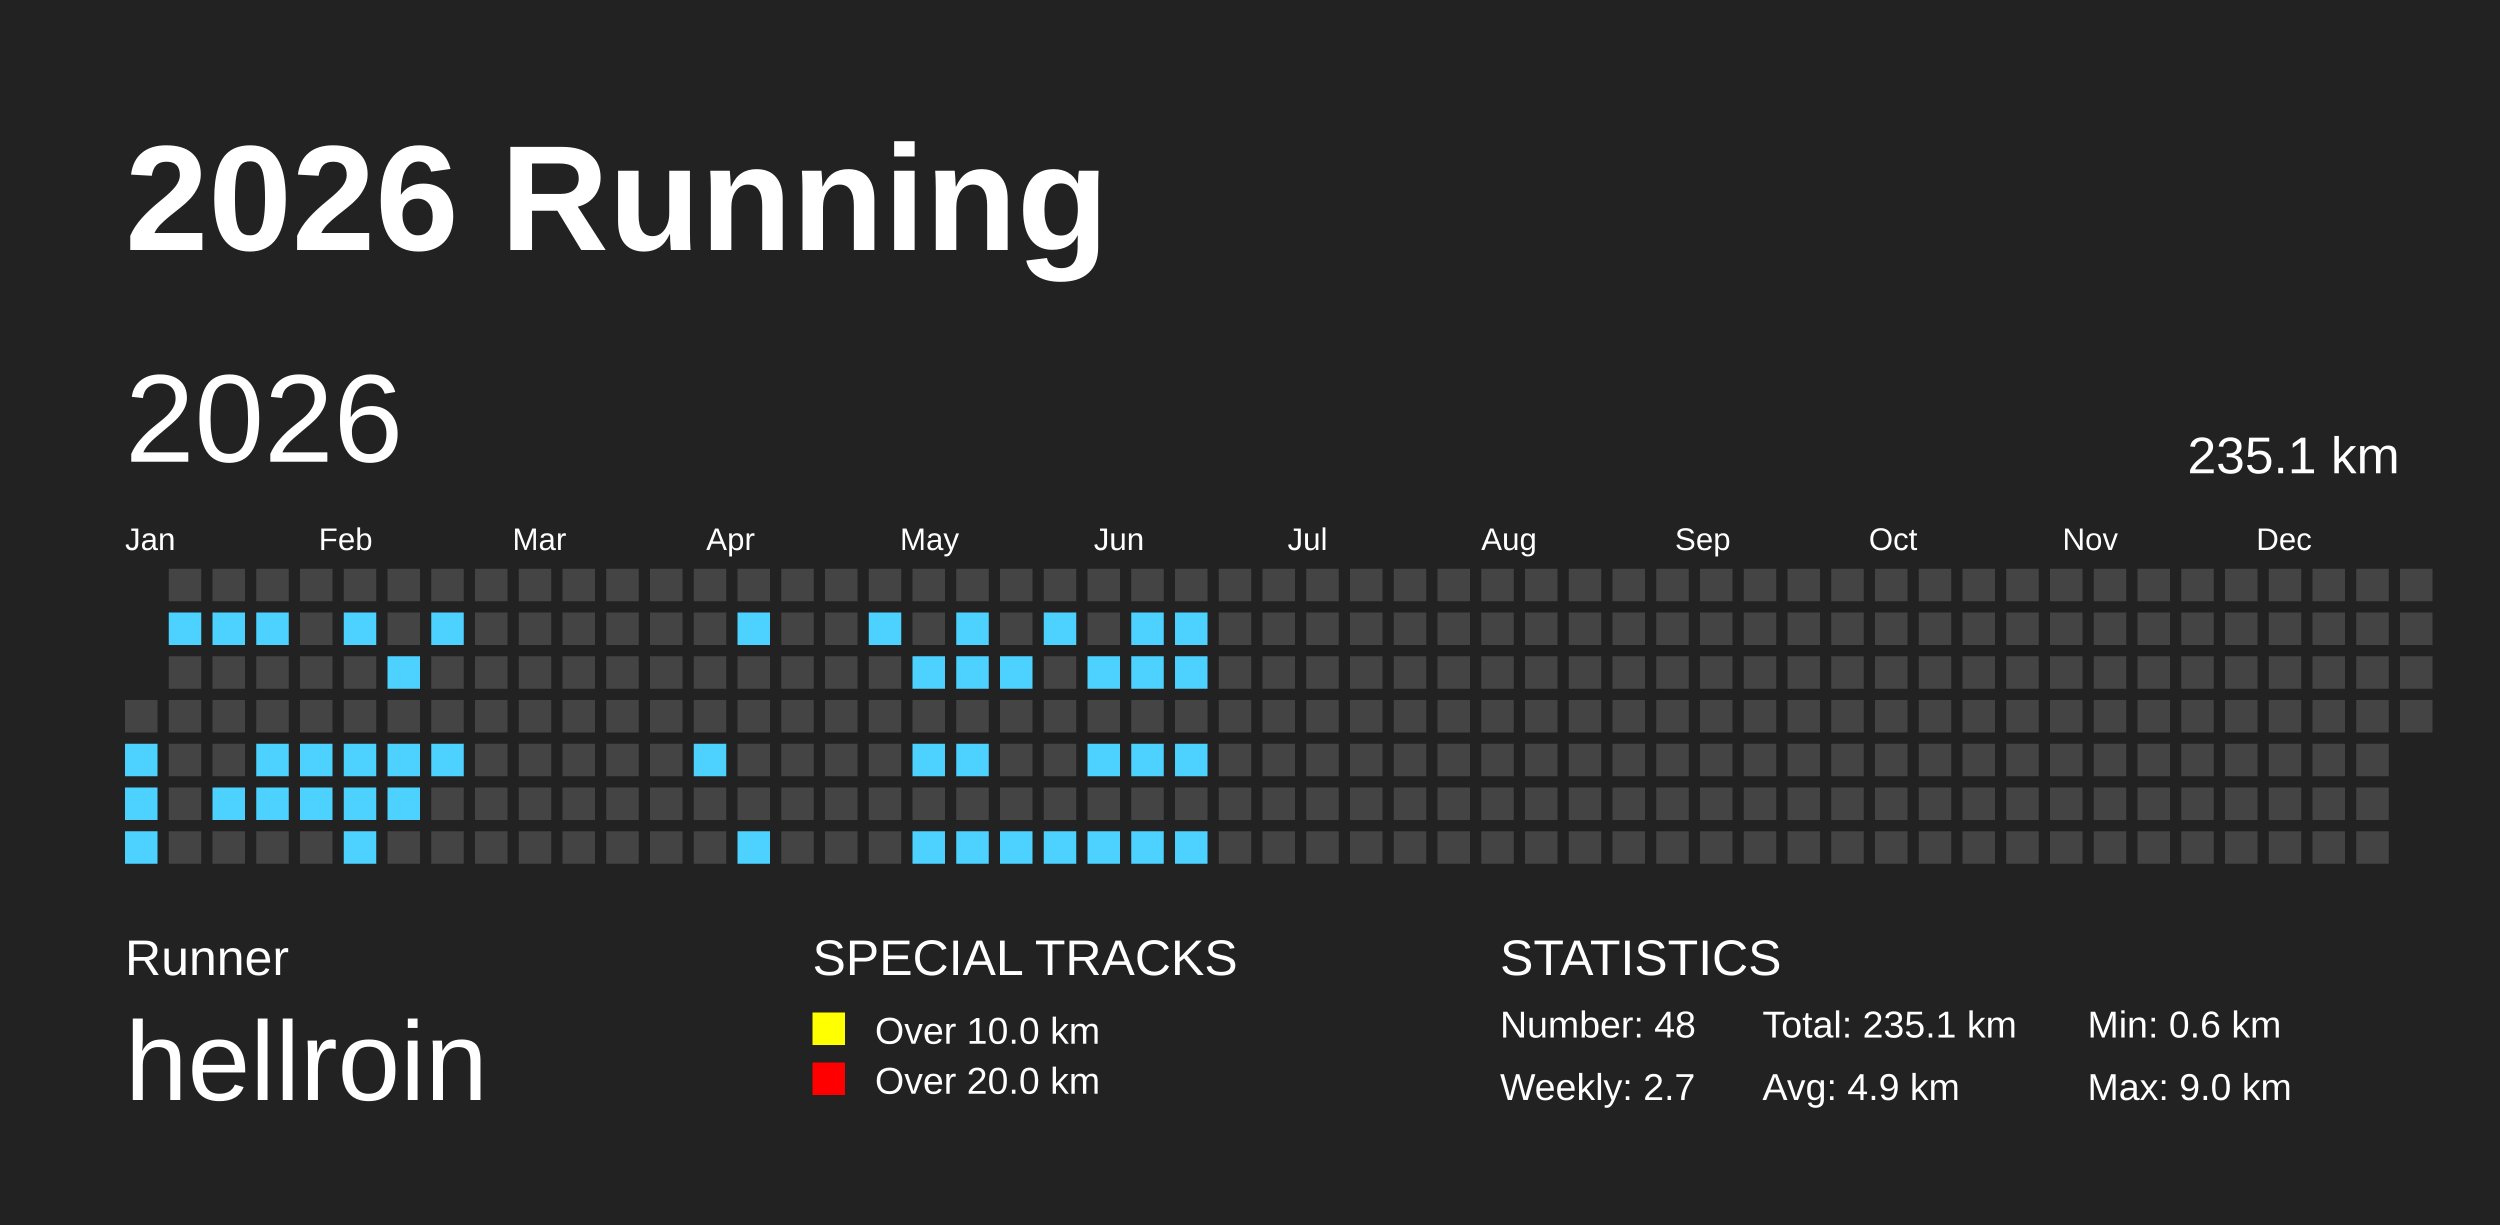
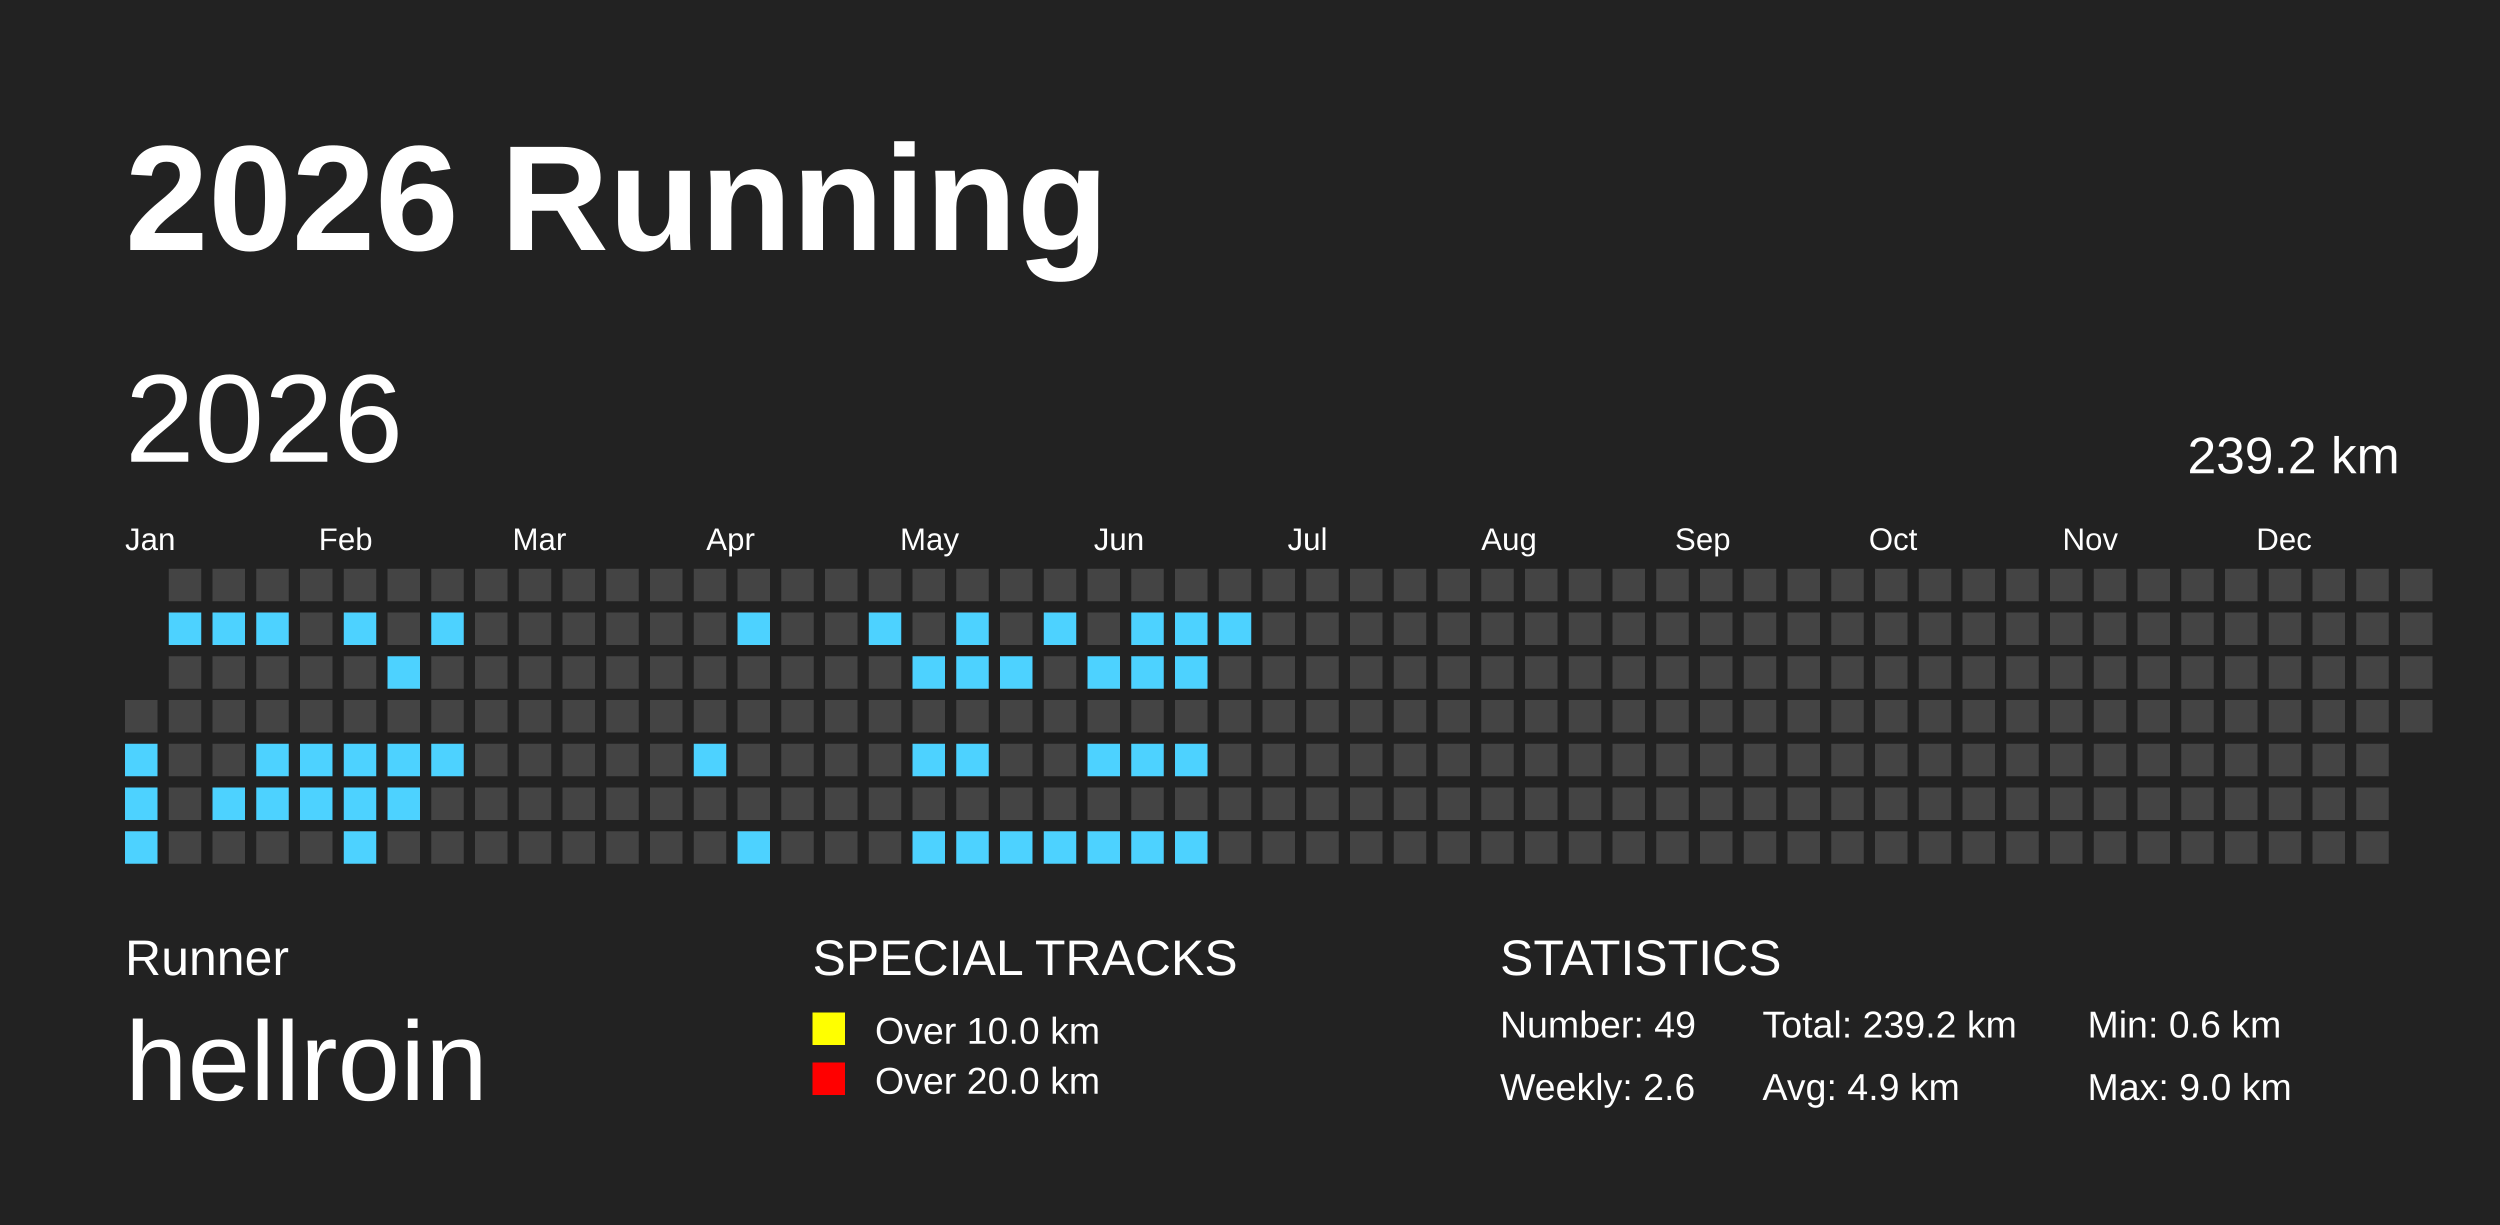
<svg xmlns="http://www.w3.org/2000/svg" baseProfile="full" height="98mm" version="1.1" viewBox="0,0,200,98" width="200mm">
  <defs />
  <rect fill="#222222" height="98" width="200" x="0" y="0" />
  <text fill="#FFFFFF" style="font-size:12px; font-family:Arial; font-weight:bold;" x="10" y="20">2026 Running</text>
  <text fill="#FFFFFF" style="font-size:4px; font-family:Arial" x="10" y="78">Runner</text>
  <text fill="#FFFFFF" style="font-size:9px; font-family:Arial" x="10" y="88">hellroin</text>
  <text fill="#FFFFFF" style="font-size:4px; font-family:Arial" x="65" y="78">SPECIAL TRACKS</text>
  <rect fill="yellow" height="2.6" width="2.6" x="65" y="81" />
  <text fill="#FFFFFF" style="font-size:3px; font-family:Arial" x="70" y="83.5">Over 10.0 km</text>
  <rect fill="red" height="2.6" width="2.6" x="65" y="85" />
  <text fill="#FFFFFF" style="font-size:3px; font-family:Arial" x="70" y="87.5">Over 20.0 km</text>
  <text fill="#FFFFFF" style="font-size:4px; font-family:Arial" x="120" y="78">STATISTICS</text>
-   <text fill="#FFFFFF" style="font-size:3px; font-family:Arial" x="120" y="83">Number: 48</text>
-   <text fill="#FFFFFF" style="font-size:3px; font-family:Arial" x="120" y="88">Weekly: 2.7</text>
-   <text fill="#FFFFFF" style="font-size:3px; font-family:Arial" x="141" y="83">Total: 235.1 km</text>
+   <text fill="#FFFFFF" style="font-size:3px; font-family:Arial" x="120" y="83">Number: 49</text>
+   <text fill="#FFFFFF" style="font-size:3px; font-family:Arial" x="120" y="88">Weekly: 2.6</text>
+   <text fill="#FFFFFF" style="font-size:3px; font-family:Arial" x="141" y="83">Total: 239.2 km</text>
  <text fill="#FFFFFF" style="font-size:3px; font-family:Arial" x="141" y="88">Avg: 4.9 km</text>
  <text fill="#FFFFFF" style="font-size:3px; font-family:Arial" x="167" y="83">Min: 0.6 km</text>
  <text fill="#FFFFFF" style="font-size:3px; font-family:Arial" x="167" y="88">Max: 9.0 km</text>
  <text dominant-baseline="hanging" fill="#FFFFFF" style="font-size:10.0px; font-family:Arial;" x="10" y="30">2026</text>
-   <text dominant-baseline="hanging" fill="#FFFFFF" style="font-size:4.125px; font-family:Arial;" x="175" y="35">235.1 km</text>
+   <text dominant-baseline="hanging" fill="#FFFFFF" style="font-size:4.125px; font-family:Arial;" x="175" y="35">239.2 km</text>
  <text fill="#FFFFFF" style="font-size:2.5px; font-family:Arial" x="10.0" y="44">Jan</text>
  <text fill="#FFFFFF" style="font-size:2.5px; font-family:Arial" x="25.5" y="44">Feb</text>
  <text fill="#FFFFFF" style="font-size:2.5px; font-family:Arial" x="41.0" y="44">Mar</text>
  <text fill="#FFFFFF" style="font-size:2.5px; font-family:Arial" x="56.5" y="44">Apr</text>
  <text fill="#FFFFFF" style="font-size:2.5px; font-family:Arial" x="72.0" y="44">May</text>
  <text fill="#FFFFFF" style="font-size:2.5px; font-family:Arial" x="87.5" y="44">Jun</text>
  <text fill="#FFFFFF" style="font-size:2.5px; font-family:Arial" x="103.0" y="44">Jul</text>
  <text fill="#FFFFFF" style="font-size:2.5px; font-family:Arial" x="118.5" y="44">Aug</text>
  <text fill="#FFFFFF" style="font-size:2.5px; font-family:Arial" x="134.0" y="44">Sep</text>
  <text fill="#FFFFFF" style="font-size:2.5px; font-family:Arial" x="149.5" y="44">Oct</text>
  <text fill="#FFFFFF" style="font-size:2.5px; font-family:Arial" x="165.0" y="44">Nov</text>
  <text fill="#FFFFFF" style="font-size:2.5px; font-family:Arial" x="180.5" y="44">Dec</text>
  <rect fill="#444444" height="2.6" width="2.6" x="10.0" y="56.0" />
  <rect fill="#4DD2FF" height="2.6" width="2.6" x="10.0" y="59.5" />
  <rect fill="#4DD2FF" height="2.6" width="2.6" x="10.0" y="63.0" />
  <rect fill="#4DD2FF" height="2.6" width="2.6" x="10.0" y="66.5" />
  <rect fill="#444444" height="2.6" width="2.6" x="13.5" y="45.5" />
  <rect fill="#4DD2FF" height="2.6" width="2.6" x="13.5" y="49.0" />
  <rect fill="#444444" height="2.6" width="2.6" x="13.5" y="52.5" />
  <rect fill="#444444" height="2.6" width="2.6" x="13.5" y="56.0" />
  <rect fill="#444444" height="2.6" width="2.6" x="13.5" y="59.5" />
  <rect fill="#444444" height="2.6" width="2.6" x="13.5" y="63.0" />
  <rect fill="#444444" height="2.6" width="2.6" x="13.5" y="66.5" />
  <rect fill="#444444" height="2.6" width="2.6" x="17.0" y="45.5" />
  <rect fill="#4DD2FF" height="2.6" width="2.6" x="17.0" y="49.0" />
  <rect fill="#444444" height="2.6" width="2.6" x="17.0" y="52.5" />
  <rect fill="#444444" height="2.6" width="2.6" x="17.0" y="56.0" />
  <rect fill="#444444" height="2.6" width="2.6" x="17.0" y="59.5" />
  <rect fill="#4DD2FF" height="2.6" width="2.6" x="17.0" y="63.0" />
  <rect fill="#444444" height="2.6" width="2.6" x="17.0" y="66.5" />
  <rect fill="#444444" height="2.6" width="2.6" x="20.5" y="45.5" />
  <rect fill="#4DD2FF" height="2.6" width="2.6" x="20.5" y="49.0" />
  <rect fill="#444444" height="2.6" width="2.6" x="20.5" y="52.5" />
  <rect fill="#444444" height="2.6" width="2.6" x="20.5" y="56.0" />
  <rect fill="#4DD2FF" height="2.6" width="2.6" x="20.5" y="59.5" />
  <rect fill="#4DD2FF" height="2.6" width="2.6" x="20.5" y="63.0" />
  <rect fill="#444444" height="2.6" width="2.6" x="20.5" y="66.5" />
  <rect fill="#444444" height="2.6" width="2.6" x="24.0" y="45.5" />
  <rect fill="#444444" height="2.6" width="2.6" x="24.0" y="49.0" />
  <rect fill="#444444" height="2.6" width="2.6" x="24.0" y="52.5" />
  <rect fill="#444444" height="2.6" width="2.6" x="24.0" y="56.0" />
  <rect fill="#4DD2FF" height="2.6" width="2.6" x="24.0" y="59.5" />
  <rect fill="#4DD2FF" height="2.6" width="2.6" x="24.0" y="63.0" />
  <rect fill="#444444" height="2.6" width="2.6" x="24.0" y="66.5" />
  <rect fill="#444444" height="2.6" width="2.6" x="27.5" y="45.5" />
  <rect fill="#4DD2FF" height="2.6" width="2.6" x="27.5" y="49.0" />
  <rect fill="#444444" height="2.6" width="2.6" x="27.5" y="52.5" />
  <rect fill="#444444" height="2.6" width="2.6" x="27.5" y="56.0" />
  <rect fill="#4DD2FF" height="2.6" width="2.6" x="27.5" y="59.5" />
  <rect fill="#4DD2FF" height="2.6" width="2.6" x="27.5" y="63.0" />
  <rect fill="#4DD2FF" height="2.6" width="2.6" x="27.5" y="66.5" />
  <rect fill="#444444" height="2.6" width="2.6" x="31.0" y="45.5" />
  <rect fill="#444444" height="2.6" width="2.6" x="31.0" y="49.0" />
  <rect fill="#4DD2FF" height="2.6" width="2.6" x="31.0" y="52.5" />
  <rect fill="#444444" height="2.6" width="2.6" x="31.0" y="56.0" />
  <rect fill="#4DD2FF" height="2.6" width="2.6" x="31.0" y="59.5" />
  <rect fill="#4DD2FF" height="2.6" width="2.6" x="31.0" y="63.0" />
  <rect fill="#444444" height="2.6" width="2.6" x="31.0" y="66.5" />
  <rect fill="#444444" height="2.6" width="2.6" x="34.5" y="45.5" />
  <rect fill="#4DD2FF" height="2.6" width="2.6" x="34.5" y="49.0" />
  <rect fill="#444444" height="2.6" width="2.6" x="34.5" y="52.5" />
  <rect fill="#444444" height="2.6" width="2.6" x="34.5" y="56.0" />
  <rect fill="#4DD2FF" height="2.6" width="2.6" x="34.5" y="59.5" />
  <rect fill="#444444" height="2.6" width="2.6" x="34.5" y="63.0" />
  <rect fill="#444444" height="2.6" width="2.6" x="34.5" y="66.5" />
  <rect fill="#444444" height="2.6" width="2.6" x="38.0" y="45.5" />
  <rect fill="#444444" height="2.6" width="2.6" x="38.0" y="49.0" />
  <rect fill="#444444" height="2.6" width="2.6" x="38.0" y="52.5" />
  <rect fill="#444444" height="2.6" width="2.6" x="38.0" y="56.0" />
  <rect fill="#444444" height="2.6" width="2.6" x="38.0" y="59.5" />
  <rect fill="#444444" height="2.6" width="2.6" x="38.0" y="63.0" />
  <rect fill="#444444" height="2.6" width="2.6" x="38.0" y="66.5" />
  <rect fill="#444444" height="2.6" width="2.6" x="41.5" y="45.5" />
  <rect fill="#444444" height="2.6" width="2.6" x="41.5" y="49.0" />
  <rect fill="#444444" height="2.6" width="2.6" x="41.5" y="52.5" />
  <rect fill="#444444" height="2.6" width="2.6" x="41.5" y="56.0" />
  <rect fill="#444444" height="2.6" width="2.6" x="41.5" y="59.5" />
  <rect fill="#444444" height="2.6" width="2.6" x="41.5" y="63.0" />
  <rect fill="#444444" height="2.6" width="2.6" x="41.5" y="66.5" />
  <rect fill="#444444" height="2.6" width="2.6" x="45.0" y="45.5" />
  <rect fill="#444444" height="2.6" width="2.6" x="45.0" y="49.0" />
  <rect fill="#444444" height="2.6" width="2.6" x="45.0" y="52.5" />
  <rect fill="#444444" height="2.6" width="2.6" x="45.0" y="56.0" />
  <rect fill="#444444" height="2.6" width="2.6" x="45.0" y="59.5" />
  <rect fill="#444444" height="2.6" width="2.6" x="45.0" y="63.0" />
  <rect fill="#444444" height="2.6" width="2.6" x="45.0" y="66.5" />
  <rect fill="#444444" height="2.6" width="2.6" x="48.5" y="45.5" />
  <rect fill="#444444" height="2.6" width="2.6" x="48.5" y="49.0" />
  <rect fill="#444444" height="2.6" width="2.6" x="48.5" y="52.5" />
  <rect fill="#444444" height="2.6" width="2.6" x="48.5" y="56.0" />
  <rect fill="#444444" height="2.6" width="2.6" x="48.5" y="59.5" />
  <rect fill="#444444" height="2.6" width="2.6" x="48.5" y="63.0" />
  <rect fill="#444444" height="2.6" width="2.6" x="48.5" y="66.5" />
  <rect fill="#444444" height="2.6" width="2.6" x="52.0" y="45.5" />
  <rect fill="#444444" height="2.6" width="2.6" x="52.0" y="49.0" />
  <rect fill="#444444" height="2.6" width="2.6" x="52.0" y="52.5" />
  <rect fill="#444444" height="2.6" width="2.6" x="52.0" y="56.0" />
  <rect fill="#444444" height="2.6" width="2.6" x="52.0" y="59.5" />
  <rect fill="#444444" height="2.6" width="2.6" x="52.0" y="63.0" />
  <rect fill="#444444" height="2.6" width="2.6" x="52.0" y="66.5" />
  <rect fill="#444444" height="2.6" width="2.6" x="55.5" y="45.5" />
  <rect fill="#444444" height="2.6" width="2.6" x="55.5" y="49.0" />
  <rect fill="#444444" height="2.6" width="2.6" x="55.5" y="52.5" />
  <rect fill="#444444" height="2.6" width="2.6" x="55.5" y="56.0" />
  <rect fill="#4DD2FF" height="2.6" width="2.6" x="55.5" y="59.5" />
  <rect fill="#444444" height="2.6" width="2.6" x="55.5" y="63.0" />
  <rect fill="#444444" height="2.6" width="2.6" x="55.5" y="66.5" />
  <rect fill="#444444" height="2.6" width="2.6" x="59.0" y="45.5" />
  <rect fill="#4DD2FF" height="2.6" width="2.6" x="59.0" y="49.0" />
  <rect fill="#444444" height="2.6" width="2.6" x="59.0" y="52.5" />
  <rect fill="#444444" height="2.6" width="2.6" x="59.0" y="56.0" />
  <rect fill="#444444" height="2.6" width="2.6" x="59.0" y="59.5" />
  <rect fill="#444444" height="2.6" width="2.6" x="59.0" y="63.0" />
  <rect fill="#4DD2FF" height="2.6" width="2.6" x="59.0" y="66.5" />
  <rect fill="#444444" height="2.6" width="2.6" x="62.5" y="45.5" />
  <rect fill="#444444" height="2.6" width="2.6" x="62.5" y="49.0" />
  <rect fill="#444444" height="2.6" width="2.6" x="62.5" y="52.5" />
  <rect fill="#444444" height="2.6" width="2.6" x="62.5" y="56.0" />
  <rect fill="#444444" height="2.6" width="2.6" x="62.5" y="59.5" />
  <rect fill="#444444" height="2.6" width="2.6" x="62.5" y="63.0" />
  <rect fill="#444444" height="2.6" width="2.6" x="62.5" y="66.5" />
  <rect fill="#444444" height="2.6" width="2.6" x="66.0" y="45.5" />
  <rect fill="#444444" height="2.6" width="2.6" x="66.0" y="49.0" />
  <rect fill="#444444" height="2.6" width="2.6" x="66.0" y="52.5" />
  <rect fill="#444444" height="2.6" width="2.6" x="66.0" y="56.0" />
  <rect fill="#444444" height="2.6" width="2.6" x="66.0" y="59.5" />
  <rect fill="#444444" height="2.6" width="2.6" x="66.0" y="63.0" />
  <rect fill="#444444" height="2.6" width="2.6" x="66.0" y="66.5" />
  <rect fill="#444444" height="2.6" width="2.6" x="69.5" y="45.5" />
  <rect fill="#4DD2FF" height="2.6" width="2.6" x="69.5" y="49.0" />
  <rect fill="#444444" height="2.6" width="2.6" x="69.5" y="52.5" />
  <rect fill="#444444" height="2.6" width="2.6" x="69.5" y="56.0" />
  <rect fill="#444444" height="2.6" width="2.6" x="69.5" y="59.5" />
  <rect fill="#444444" height="2.6" width="2.6" x="69.5" y="63.0" />
  <rect fill="#444444" height="2.6" width="2.6" x="69.5" y="66.5" />
  <rect fill="#444444" height="2.6" width="2.6" x="73.0" y="45.5" />
  <rect fill="#444444" height="2.6" width="2.6" x="73.0" y="49.0" />
  <rect fill="#4DD2FF" height="2.6" width="2.6" x="73.0" y="52.5" />
  <rect fill="#444444" height="2.6" width="2.6" x="73.0" y="56.0" />
  <rect fill="#4DD2FF" height="2.6" width="2.6" x="73.0" y="59.5" />
  <rect fill="#444444" height="2.6" width="2.6" x="73.0" y="63.0" />
  <rect fill="#4DD2FF" height="2.6" width="2.6" x="73.0" y="66.5" />
  <rect fill="#444444" height="2.6" width="2.6" x="76.5" y="45.5" />
  <rect fill="#4DD2FF" height="2.6" width="2.6" x="76.5" y="49.0" />
  <rect fill="#4DD2FF" height="2.6" width="2.6" x="76.5" y="52.5" />
  <rect fill="#444444" height="2.6" width="2.6" x="76.5" y="56.0" />
  <rect fill="#4DD2FF" height="2.6" width="2.6" x="76.5" y="59.5" />
  <rect fill="#444444" height="2.6" width="2.6" x="76.5" y="63.0" />
  <rect fill="#4DD2FF" height="2.6" width="2.6" x="76.5" y="66.5" />
  <rect fill="#444444" height="2.6" width="2.6" x="80.0" y="45.5" />
  <rect fill="#444444" height="2.6" width="2.6" x="80.0" y="49.0" />
  <rect fill="#4DD2FF" height="2.6" width="2.6" x="80.0" y="52.5" />
  <rect fill="#444444" height="2.6" width="2.6" x="80.0" y="56.0" />
  <rect fill="#444444" height="2.6" width="2.6" x="80.0" y="59.5" />
  <rect fill="#444444" height="2.6" width="2.6" x="80.0" y="63.0" />
  <rect fill="#4DD2FF" height="2.6" width="2.6" x="80.0" y="66.5" />
  <rect fill="#444444" height="2.6" width="2.6" x="83.5" y="45.5" />
  <rect fill="#4DD2FF" height="2.6" width="2.6" x="83.5" y="49.0" />
  <rect fill="#444444" height="2.6" width="2.6" x="83.5" y="52.5" />
  <rect fill="#444444" height="2.6" width="2.6" x="83.5" y="56.0" />
  <rect fill="#444444" height="2.6" width="2.6" x="83.5" y="59.5" />
  <rect fill="#444444" height="2.6" width="2.6" x="83.5" y="63.0" />
  <rect fill="#4DD2FF" height="2.6" width="2.6" x="83.5" y="66.5" />
  <rect fill="#444444" height="2.6" width="2.6" x="87.0" y="45.5" />
  <rect fill="#444444" height="2.6" width="2.6" x="87.0" y="49.0" />
  <rect fill="#4DD2FF" height="2.6" width="2.6" x="87.0" y="52.5" />
  <rect fill="#444444" height="2.6" width="2.6" x="87.0" y="56.0" />
  <rect fill="#4DD2FF" height="2.6" width="2.6" x="87.0" y="59.5" />
  <rect fill="#444444" height="2.6" width="2.6" x="87.0" y="63.0" />
  <rect fill="#4DD2FF" height="2.6" width="2.6" x="87.0" y="66.5" />
  <rect fill="#444444" height="2.6" width="2.6" x="90.5" y="45.5" />
  <rect fill="#4DD2FF" height="2.6" width="2.6" x="90.5" y="49.0" />
  <rect fill="#4DD2FF" height="2.6" width="2.6" x="90.5" y="52.5" />
  <rect fill="#444444" height="2.6" width="2.6" x="90.5" y="56.0" />
  <rect fill="#4DD2FF" height="2.6" width="2.6" x="90.5" y="59.5" />
  <rect fill="#444444" height="2.6" width="2.6" x="90.5" y="63.0" />
  <rect fill="#4DD2FF" height="2.6" width="2.6" x="90.5" y="66.5" />
  <rect fill="#444444" height="2.6" width="2.6" x="94.0" y="45.5" />
  <rect fill="#4DD2FF" height="2.6" width="2.6" x="94.0" y="49.0" />
  <rect fill="#4DD2FF" height="2.6" width="2.6" x="94.0" y="52.5" />
  <rect fill="#444444" height="2.6" width="2.6" x="94.0" y="56.0" />
  <rect fill="#4DD2FF" height="2.6" width="2.6" x="94.0" y="59.5" />
  <rect fill="#444444" height="2.6" width="2.6" x="94.0" y="63.0" />
  <rect fill="#4DD2FF" height="2.6" width="2.6" x="94.0" y="66.5" />
  <rect fill="#444444" height="2.6" width="2.6" x="97.5" y="45.5" />
-   <rect fill="#444444" height="2.6" width="2.6" x="97.5" y="49.0" />
+   <rect fill="#4DD2FF" height="2.6" width="2.6" x="97.5" y="49.0" />
  <rect fill="#444444" height="2.6" width="2.6" x="97.5" y="52.5" />
  <rect fill="#444444" height="2.6" width="2.6" x="97.5" y="56.0" />
  <rect fill="#444444" height="2.6" width="2.6" x="97.5" y="59.5" />
  <rect fill="#444444" height="2.6" width="2.6" x="97.5" y="63.0" />
  <rect fill="#444444" height="2.6" width="2.6" x="97.5" y="66.5" />
  <rect fill="#444444" height="2.6" width="2.6" x="101.0" y="45.5" />
  <rect fill="#444444" height="2.6" width="2.6" x="101.0" y="49.0" />
  <rect fill="#444444" height="2.6" width="2.6" x="101.0" y="52.5" />
  <rect fill="#444444" height="2.6" width="2.6" x="101.0" y="56.0" />
  <rect fill="#444444" height="2.6" width="2.6" x="101.0" y="59.5" />
  <rect fill="#444444" height="2.6" width="2.6" x="101.0" y="63.0" />
  <rect fill="#444444" height="2.6" width="2.6" x="101.0" y="66.5" />
  <rect fill="#444444" height="2.6" width="2.6" x="104.5" y="45.5" />
  <rect fill="#444444" height="2.6" width="2.6" x="104.5" y="49.0" />
  <rect fill="#444444" height="2.6" width="2.6" x="104.5" y="52.5" />
  <rect fill="#444444" height="2.6" width="2.6" x="104.5" y="56.0" />
  <rect fill="#444444" height="2.6" width="2.6" x="104.5" y="59.5" />
  <rect fill="#444444" height="2.6" width="2.6" x="104.5" y="63.0" />
  <rect fill="#444444" height="2.6" width="2.6" x="104.5" y="66.5" />
  <rect fill="#444444" height="2.6" width="2.6" x="108.0" y="45.5" />
  <rect fill="#444444" height="2.6" width="2.6" x="108.0" y="49.0" />
  <rect fill="#444444" height="2.6" width="2.6" x="108.0" y="52.5" />
  <rect fill="#444444" height="2.6" width="2.6" x="108.0" y="56.0" />
  <rect fill="#444444" height="2.6" width="2.6" x="108.0" y="59.5" />
  <rect fill="#444444" height="2.6" width="2.6" x="108.0" y="63.0" />
  <rect fill="#444444" height="2.6" width="2.6" x="108.0" y="66.5" />
  <rect fill="#444444" height="2.6" width="2.6" x="111.5" y="45.5" />
  <rect fill="#444444" height="2.6" width="2.6" x="111.5" y="49.0" />
  <rect fill="#444444" height="2.6" width="2.6" x="111.5" y="52.5" />
  <rect fill="#444444" height="2.6" width="2.6" x="111.5" y="56.0" />
  <rect fill="#444444" height="2.6" width="2.6" x="111.5" y="59.5" />
  <rect fill="#444444" height="2.6" width="2.6" x="111.5" y="63.0" />
  <rect fill="#444444" height="2.6" width="2.6" x="111.5" y="66.5" />
  <rect fill="#444444" height="2.6" width="2.6" x="115.0" y="45.5" />
  <rect fill="#444444" height="2.6" width="2.6" x="115.0" y="49.0" />
  <rect fill="#444444" height="2.6" width="2.6" x="115.0" y="52.5" />
  <rect fill="#444444" height="2.6" width="2.6" x="115.0" y="56.0" />
  <rect fill="#444444" height="2.6" width="2.6" x="115.0" y="59.5" />
  <rect fill="#444444" height="2.6" width="2.6" x="115.0" y="63.0" />
  <rect fill="#444444" height="2.6" width="2.6" x="115.0" y="66.5" />
  <rect fill="#444444" height="2.6" width="2.6" x="118.5" y="45.5" />
  <rect fill="#444444" height="2.6" width="2.6" x="118.5" y="49.0" />
  <rect fill="#444444" height="2.6" width="2.6" x="118.5" y="52.5" />
  <rect fill="#444444" height="2.6" width="2.6" x="118.5" y="56.0" />
  <rect fill="#444444" height="2.6" width="2.6" x="118.5" y="59.5" />
  <rect fill="#444444" height="2.6" width="2.6" x="118.5" y="63.0" />
  <rect fill="#444444" height="2.6" width="2.6" x="118.5" y="66.5" />
  <rect fill="#444444" height="2.6" width="2.6" x="122.0" y="45.5" />
  <rect fill="#444444" height="2.6" width="2.6" x="122.0" y="49.0" />
  <rect fill="#444444" height="2.6" width="2.6" x="122.0" y="52.5" />
  <rect fill="#444444" height="2.6" width="2.6" x="122.0" y="56.0" />
  <rect fill="#444444" height="2.6" width="2.6" x="122.0" y="59.5" />
  <rect fill="#444444" height="2.6" width="2.6" x="122.0" y="63.0" />
  <rect fill="#444444" height="2.6" width="2.6" x="122.0" y="66.5" />
  <rect fill="#444444" height="2.6" width="2.6" x="125.5" y="45.5" />
  <rect fill="#444444" height="2.6" width="2.6" x="125.5" y="49.0" />
  <rect fill="#444444" height="2.6" width="2.6" x="125.5" y="52.5" />
  <rect fill="#444444" height="2.6" width="2.6" x="125.5" y="56.0" />
  <rect fill="#444444" height="2.6" width="2.6" x="125.5" y="59.5" />
  <rect fill="#444444" height="2.6" width="2.6" x="125.5" y="63.0" />
  <rect fill="#444444" height="2.6" width="2.6" x="125.5" y="66.5" />
  <rect fill="#444444" height="2.6" width="2.6" x="129.0" y="45.5" />
  <rect fill="#444444" height="2.6" width="2.6" x="129.0" y="49.0" />
  <rect fill="#444444" height="2.6" width="2.6" x="129.0" y="52.5" />
  <rect fill="#444444" height="2.6" width="2.6" x="129.0" y="56.0" />
  <rect fill="#444444" height="2.6" width="2.6" x="129.0" y="59.5" />
  <rect fill="#444444" height="2.6" width="2.6" x="129.0" y="63.0" />
  <rect fill="#444444" height="2.6" width="2.6" x="129.0" y="66.5" />
  <rect fill="#444444" height="2.6" width="2.6" x="132.5" y="45.5" />
  <rect fill="#444444" height="2.6" width="2.6" x="132.5" y="49.0" />
  <rect fill="#444444" height="2.6" width="2.6" x="132.5" y="52.5" />
  <rect fill="#444444" height="2.6" width="2.6" x="132.5" y="56.0" />
  <rect fill="#444444" height="2.6" width="2.6" x="132.5" y="59.5" />
  <rect fill="#444444" height="2.6" width="2.6" x="132.5" y="63.0" />
  <rect fill="#444444" height="2.6" width="2.6" x="132.5" y="66.5" />
  <rect fill="#444444" height="2.6" width="2.6" x="136.0" y="45.5" />
  <rect fill="#444444" height="2.6" width="2.6" x="136.0" y="49.0" />
  <rect fill="#444444" height="2.6" width="2.6" x="136.0" y="52.5" />
  <rect fill="#444444" height="2.6" width="2.6" x="136.0" y="56.0" />
  <rect fill="#444444" height="2.6" width="2.6" x="136.0" y="59.5" />
  <rect fill="#444444" height="2.6" width="2.6" x="136.0" y="63.0" />
  <rect fill="#444444" height="2.6" width="2.6" x="136.0" y="66.5" />
  <rect fill="#444444" height="2.6" width="2.6" x="139.5" y="45.5" />
  <rect fill="#444444" height="2.6" width="2.6" x="139.5" y="49.0" />
  <rect fill="#444444" height="2.6" width="2.6" x="139.5" y="52.5" />
  <rect fill="#444444" height="2.6" width="2.6" x="139.5" y="56.0" />
  <rect fill="#444444" height="2.6" width="2.6" x="139.5" y="59.5" />
  <rect fill="#444444" height="2.6" width="2.6" x="139.5" y="63.0" />
  <rect fill="#444444" height="2.6" width="2.6" x="139.5" y="66.5" />
  <rect fill="#444444" height="2.6" width="2.6" x="143.0" y="45.5" />
  <rect fill="#444444" height="2.6" width="2.6" x="143.0" y="49.0" />
  <rect fill="#444444" height="2.6" width="2.6" x="143.0" y="52.5" />
  <rect fill="#444444" height="2.6" width="2.6" x="143.0" y="56.0" />
  <rect fill="#444444" height="2.6" width="2.6" x="143.0" y="59.5" />
  <rect fill="#444444" height="2.6" width="2.6" x="143.0" y="63.0" />
  <rect fill="#444444" height="2.6" width="2.6" x="143.0" y="66.5" />
  <rect fill="#444444" height="2.6" width="2.6" x="146.5" y="45.5" />
  <rect fill="#444444" height="2.6" width="2.6" x="146.5" y="49.0" />
  <rect fill="#444444" height="2.6" width="2.6" x="146.5" y="52.5" />
  <rect fill="#444444" height="2.6" width="2.6" x="146.5" y="56.0" />
  <rect fill="#444444" height="2.6" width="2.6" x="146.5" y="59.5" />
  <rect fill="#444444" height="2.6" width="2.6" x="146.5" y="63.0" />
  <rect fill="#444444" height="2.6" width="2.6" x="146.5" y="66.5" />
  <rect fill="#444444" height="2.6" width="2.6" x="150.0" y="45.5" />
  <rect fill="#444444" height="2.6" width="2.6" x="150.0" y="49.0" />
  <rect fill="#444444" height="2.6" width="2.6" x="150.0" y="52.5" />
  <rect fill="#444444" height="2.6" width="2.6" x="150.0" y="56.0" />
  <rect fill="#444444" height="2.6" width="2.6" x="150.0" y="59.5" />
  <rect fill="#444444" height="2.6" width="2.6" x="150.0" y="63.0" />
  <rect fill="#444444" height="2.6" width="2.6" x="150.0" y="66.5" />
  <rect fill="#444444" height="2.6" width="2.6" x="153.5" y="45.5" />
  <rect fill="#444444" height="2.6" width="2.6" x="153.5" y="49.0" />
  <rect fill="#444444" height="2.6" width="2.6" x="153.5" y="52.5" />
  <rect fill="#444444" height="2.6" width="2.6" x="153.5" y="56.0" />
  <rect fill="#444444" height="2.6" width="2.6" x="153.5" y="59.5" />
  <rect fill="#444444" height="2.6" width="2.6" x="153.5" y="63.0" />
  <rect fill="#444444" height="2.6" width="2.6" x="153.5" y="66.5" />
  <rect fill="#444444" height="2.6" width="2.6" x="157.0" y="45.5" />
  <rect fill="#444444" height="2.6" width="2.6" x="157.0" y="49.0" />
  <rect fill="#444444" height="2.6" width="2.6" x="157.0" y="52.5" />
  <rect fill="#444444" height="2.6" width="2.6" x="157.0" y="56.0" />
  <rect fill="#444444" height="2.6" width="2.6" x="157.0" y="59.5" />
  <rect fill="#444444" height="2.6" width="2.6" x="157.0" y="63.0" />
  <rect fill="#444444" height="2.6" width="2.6" x="157.0" y="66.5" />
  <rect fill="#444444" height="2.6" width="2.6" x="160.5" y="45.5" />
  <rect fill="#444444" height="2.6" width="2.6" x="160.5" y="49.0" />
  <rect fill="#444444" height="2.6" width="2.6" x="160.5" y="52.5" />
  <rect fill="#444444" height="2.6" width="2.6" x="160.5" y="56.0" />
  <rect fill="#444444" height="2.6" width="2.6" x="160.5" y="59.5" />
  <rect fill="#444444" height="2.6" width="2.6" x="160.5" y="63.0" />
  <rect fill="#444444" height="2.6" width="2.6" x="160.5" y="66.5" />
  <rect fill="#444444" height="2.6" width="2.6" x="164.0" y="45.5" />
  <rect fill="#444444" height="2.6" width="2.6" x="164.0" y="49.0" />
  <rect fill="#444444" height="2.6" width="2.6" x="164.0" y="52.5" />
  <rect fill="#444444" height="2.6" width="2.6" x="164.0" y="56.0" />
  <rect fill="#444444" height="2.6" width="2.6" x="164.0" y="59.5" />
  <rect fill="#444444" height="2.6" width="2.6" x="164.0" y="63.0" />
  <rect fill="#444444" height="2.6" width="2.6" x="164.0" y="66.5" />
  <rect fill="#444444" height="2.6" width="2.6" x="167.5" y="45.5" />
  <rect fill="#444444" height="2.6" width="2.6" x="167.5" y="49.0" />
  <rect fill="#444444" height="2.6" width="2.6" x="167.5" y="52.5" />
  <rect fill="#444444" height="2.6" width="2.6" x="167.5" y="56.0" />
  <rect fill="#444444" height="2.6" width="2.6" x="167.5" y="59.5" />
  <rect fill="#444444" height="2.6" width="2.6" x="167.5" y="63.0" />
  <rect fill="#444444" height="2.6" width="2.6" x="167.5" y="66.5" />
  <rect fill="#444444" height="2.6" width="2.6" x="171.0" y="45.5" />
  <rect fill="#444444" height="2.6" width="2.6" x="171.0" y="49.0" />
  <rect fill="#444444" height="2.6" width="2.6" x="171.0" y="52.5" />
  <rect fill="#444444" height="2.6" width="2.6" x="171.0" y="56.0" />
  <rect fill="#444444" height="2.6" width="2.6" x="171.0" y="59.5" />
  <rect fill="#444444" height="2.6" width="2.6" x="171.0" y="63.0" />
  <rect fill="#444444" height="2.6" width="2.6" x="171.0" y="66.5" />
  <rect fill="#444444" height="2.6" width="2.6" x="174.5" y="45.5" />
  <rect fill="#444444" height="2.6" width="2.6" x="174.5" y="49.0" />
  <rect fill="#444444" height="2.6" width="2.6" x="174.5" y="52.5" />
  <rect fill="#444444" height="2.6" width="2.6" x="174.5" y="56.0" />
  <rect fill="#444444" height="2.6" width="2.6" x="174.5" y="59.5" />
  <rect fill="#444444" height="2.6" width="2.6" x="174.5" y="63.0" />
  <rect fill="#444444" height="2.6" width="2.6" x="174.5" y="66.5" />
  <rect fill="#444444" height="2.6" width="2.6" x="178.0" y="45.5" />
  <rect fill="#444444" height="2.6" width="2.6" x="178.0" y="49.0" />
  <rect fill="#444444" height="2.6" width="2.6" x="178.0" y="52.5" />
  <rect fill="#444444" height="2.6" width="2.6" x="178.0" y="56.0" />
  <rect fill="#444444" height="2.6" width="2.6" x="178.0" y="59.5" />
  <rect fill="#444444" height="2.6" width="2.6" x="178.0" y="63.0" />
  <rect fill="#444444" height="2.6" width="2.6" x="178.0" y="66.5" />
  <rect fill="#444444" height="2.6" width="2.6" x="181.5" y="45.5" />
  <rect fill="#444444" height="2.6" width="2.6" x="181.5" y="49.0" />
  <rect fill="#444444" height="2.6" width="2.6" x="181.5" y="52.5" />
  <rect fill="#444444" height="2.6" width="2.6" x="181.5" y="56.0" />
  <rect fill="#444444" height="2.6" width="2.6" x="181.5" y="59.5" />
  <rect fill="#444444" height="2.6" width="2.6" x="181.5" y="63.0" />
  <rect fill="#444444" height="2.6" width="2.6" x="181.5" y="66.5" />
  <rect fill="#444444" height="2.6" width="2.6" x="185.0" y="45.5" />
  <rect fill="#444444" height="2.6" width="2.6" x="185.0" y="49.0" />
  <rect fill="#444444" height="2.6" width="2.6" x="185.0" y="52.5" />
  <rect fill="#444444" height="2.6" width="2.6" x="185.0" y="56.0" />
  <rect fill="#444444" height="2.6" width="2.6" x="185.0" y="59.5" />
  <rect fill="#444444" height="2.6" width="2.6" x="185.0" y="63.0" />
  <rect fill="#444444" height="2.6" width="2.6" x="185.0" y="66.5" />
  <rect fill="#444444" height="2.6" width="2.6" x="188.5" y="45.5" />
  <rect fill="#444444" height="2.6" width="2.6" x="188.5" y="49.0" />
  <rect fill="#444444" height="2.6" width="2.6" x="188.5" y="52.5" />
  <rect fill="#444444" height="2.6" width="2.6" x="188.5" y="56.0" />
  <rect fill="#444444" height="2.6" width="2.6" x="188.5" y="59.5" />
  <rect fill="#444444" height="2.6" width="2.6" x="188.5" y="63.0" />
  <rect fill="#444444" height="2.6" width="2.6" x="188.5" y="66.5" />
  <rect fill="#444444" height="2.6" width="2.6" x="192.0" y="45.5" />
  <rect fill="#444444" height="2.6" width="2.6" x="192.0" y="49.0" />
  <rect fill="#444444" height="2.6" width="2.6" x="192.0" y="52.5" />
  <rect fill="#444444" height="2.6" width="2.6" x="192.0" y="56.0" />
</svg>
